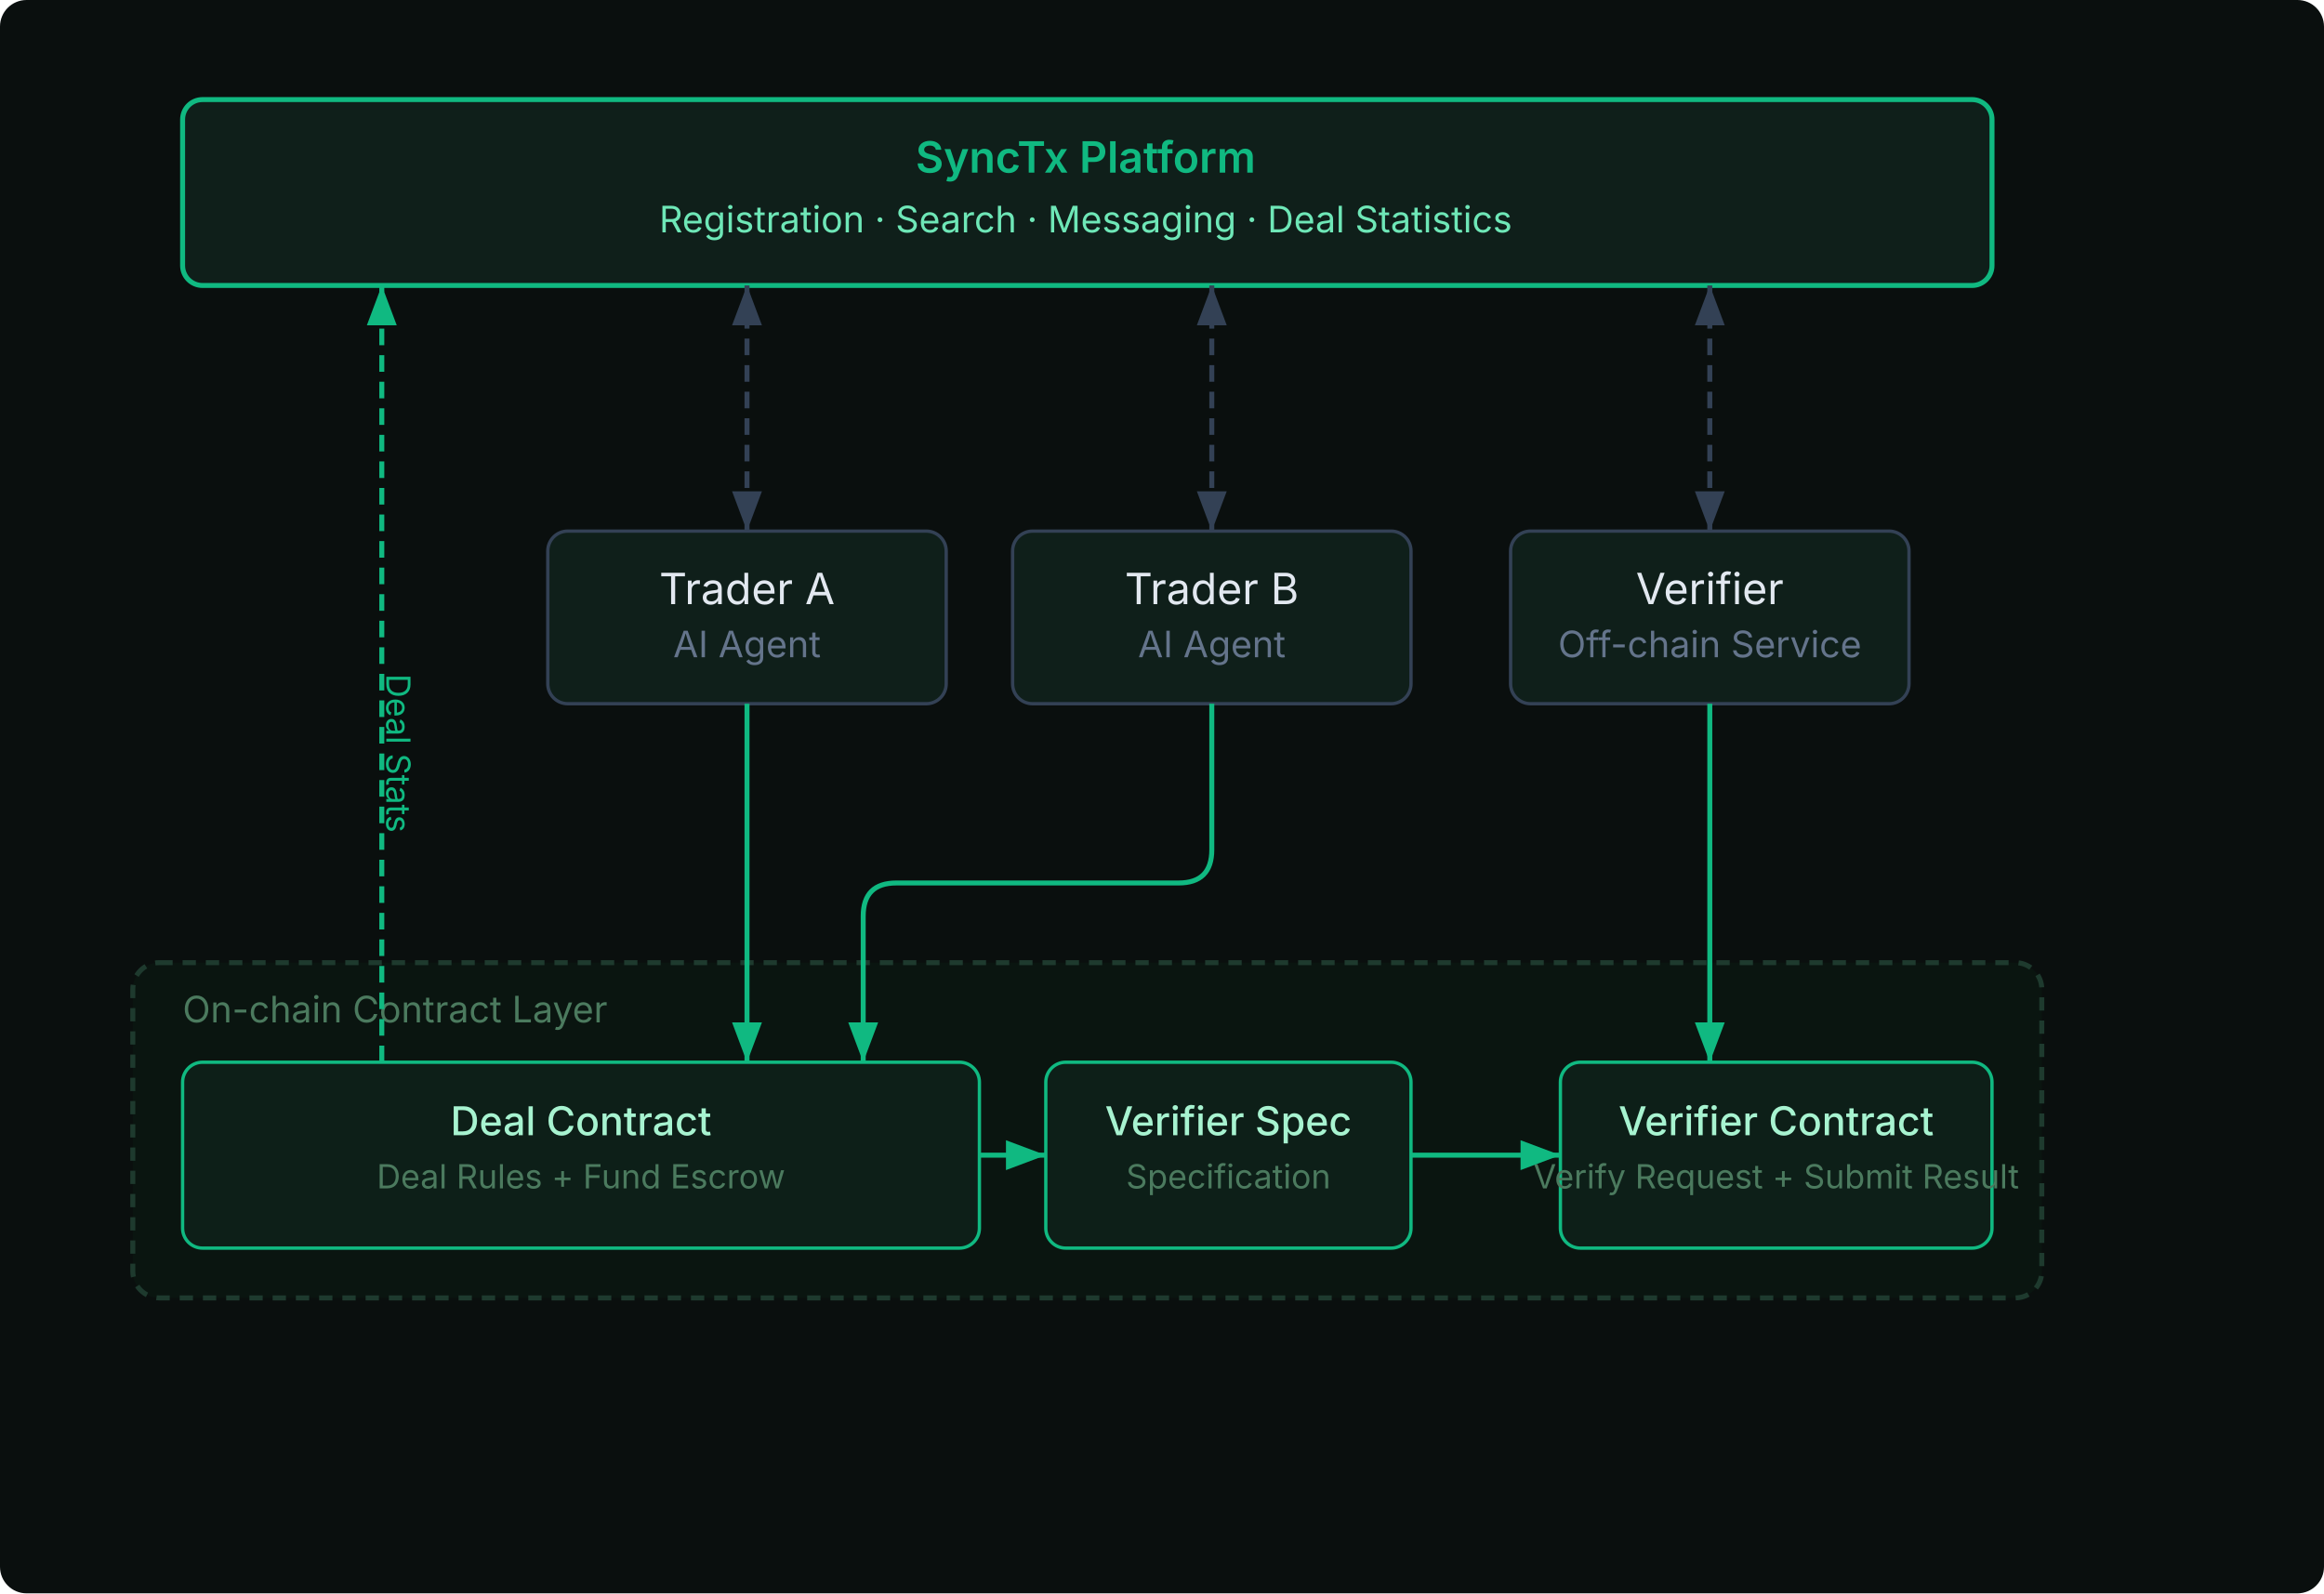
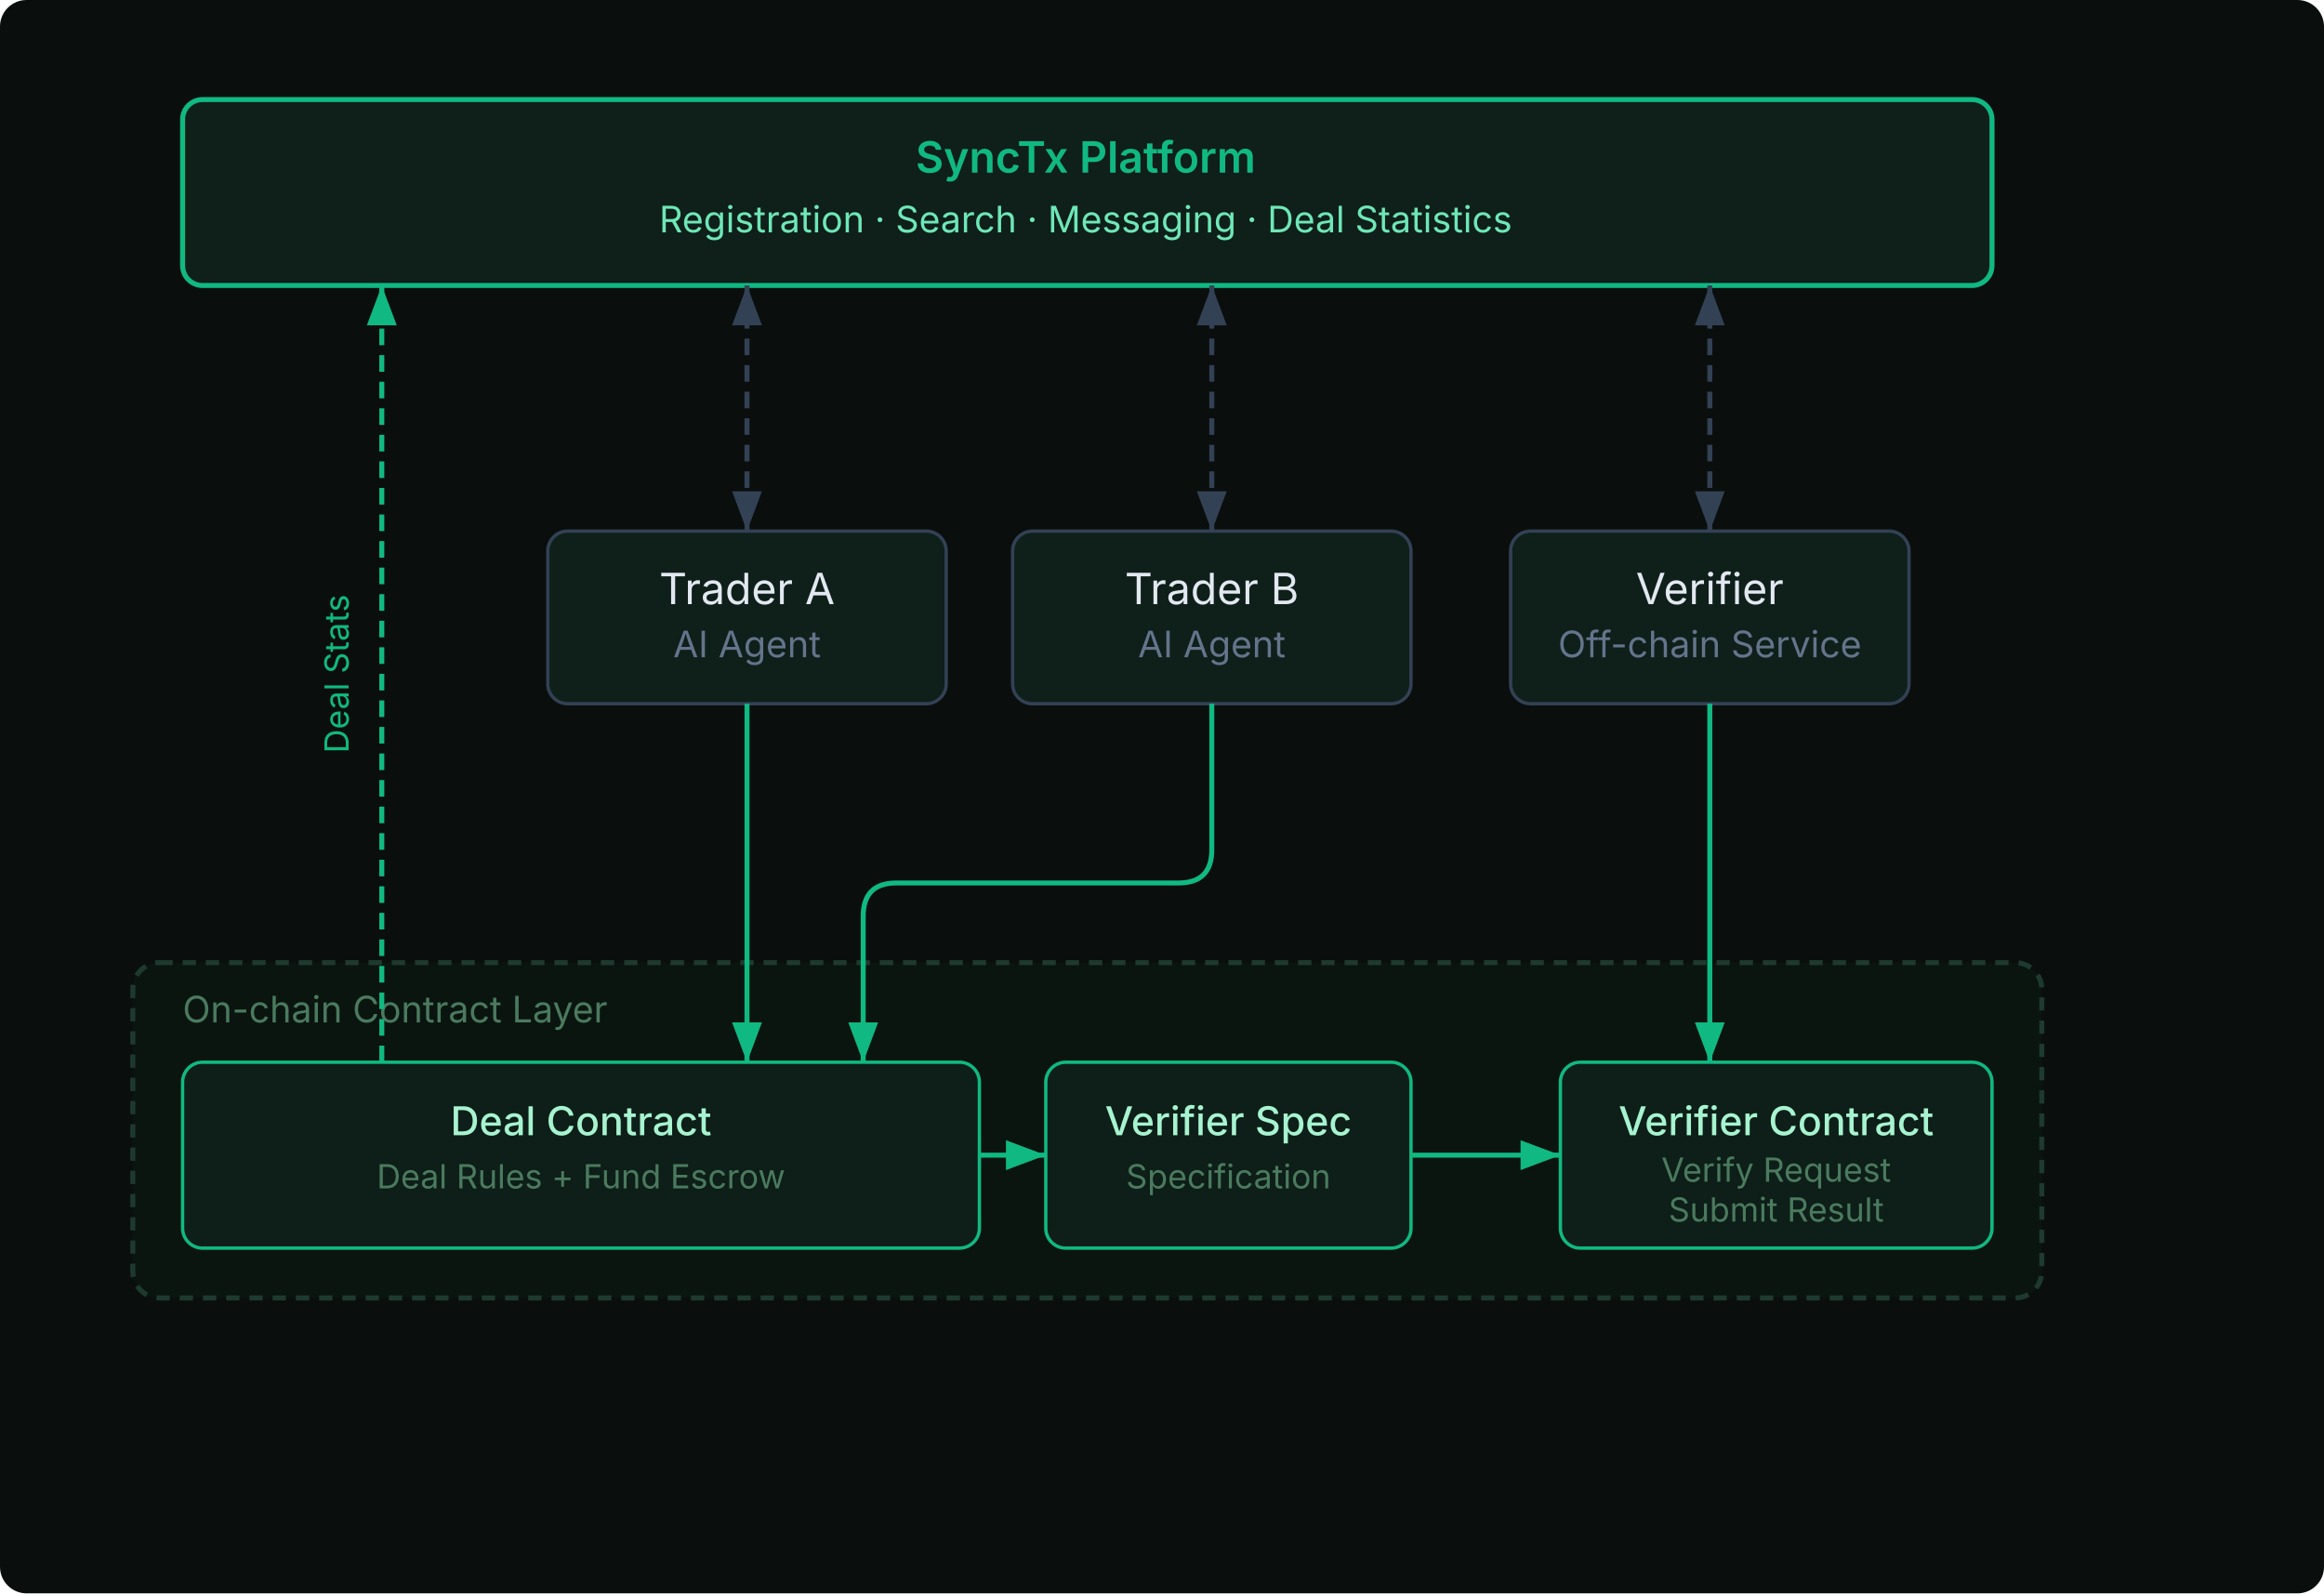
<svg xmlns="http://www.w3.org/2000/svg" width="700" height="480" viewBox="0 0 700 480">
  <defs>
    <marker id="arrowhead" markerWidth="8" markerHeight="6" refX="8" refY="3" orient="auto">
      <polygon points="0 0, 8 3, 0 6" fill="#334155" />
    </marker>
    <marker id="arrowhead-start" markerWidth="8" markerHeight="6" refX="0" refY="3" orient="auto">
      <polygon points="8 0, 0 3, 8 6" fill="#334155" />
    </marker>
    <marker id="arrowhead-green" markerWidth="8" markerHeight="6" refX="8" refY="3" orient="auto">
      <polygon points="0 0, 8 3, 0 6" fill="#10b981" />
    </marker>
  </defs>
  <rect width="700" height="480" fill="#0a0f0e" rx="8" ry="8" />
  <g transform="translate(55, 30)">
    <rect width="545" height="56" rx="6" ry="6" fill="#0f1f1a" stroke="#10b981" stroke-width="1.5" />
    <text x="272" y="22" text-anchor="middle" font-family="Inter, sans-serif" font-size="13" font-weight="600" fill="#10b981">SyncTx Platform</text>
    <text x="272" y="40" text-anchor="middle" font-family="Inter, sans-serif" font-size="11" fill="#6ee7b7">Registration · Search · Messaging · Deal Statistics</text>
  </g>
  <g transform="translate(165, 160)">
    <rect width="120" height="52" rx="6" ry="6" fill="#0f1f1a" stroke="#334155" stroke-width="1" />
    <text x="60" y="22" text-anchor="middle" font-family="Inter, sans-serif" font-size="13" fill="#e2e8f0">Trader A</text>
    <text x="60" y="38" text-anchor="middle" font-family="Inter, sans-serif" font-size="11" fill="#64748b">AI Agent</text>
  </g>
  <g transform="translate(305, 160)">
    <rect width="120" height="52" rx="6" ry="6" fill="#0f1f1a" stroke="#334155" stroke-width="1" />
    <text x="60" y="22" text-anchor="middle" font-family="Inter, sans-serif" font-size="13" fill="#e2e8f0">Trader B</text>
    <text x="60" y="38" text-anchor="middle" font-family="Inter, sans-serif" font-size="11" fill="#64748b">AI Agent</text>
  </g>
  <g transform="translate(455, 160)">
    <rect width="120" height="52" rx="6" ry="6" fill="#0f1f1a" stroke="#334155" stroke-width="1" />
    <text x="60" y="22" text-anchor="middle" font-family="Inter, sans-serif" font-size="13" fill="#e2e8f0">Verifier</text>
    <text x="60" y="38" text-anchor="middle" font-family="Inter, sans-serif" font-size="11" fill="#64748b">Off-chain Service</text>
  </g>
  <rect x="40" y="290" width="575" height="101" rx="8" ry="8" fill="#0a1510" stroke="#1e3a2e" stroke-width="1.5" stroke-dasharray="4 3" />
  <text x="55" y="308" font-family="Inter, sans-serif" font-size="11" fill="#4b7a5e">On-chain Contract Layer</text>
  <g transform="translate(55, 320)">
    <rect width="240" height="56" rx="6" ry="6" fill="#0d1f18" stroke="#10b981" stroke-width="1" />
    <text x="120" y="22" text-anchor="middle" font-family="Inter, sans-serif" font-size="12" font-weight="500" fill="#a7f3d0">Deal Contract</text>
    <text x="120" y="38" text-anchor="middle" font-family="Inter, sans-serif" font-size="10" fill="#4b7a5e">Deal Rules + Fund Escrow</text>
  </g>
  <g transform="translate(315, 320)">
    <rect width="110" height="56" rx="6" ry="6" fill="#0d1f18" stroke="#10b981" stroke-width="1" />
    <text x="55" y="22" text-anchor="middle" font-family="Inter, sans-serif" font-size="12" font-weight="500" fill="#a7f3d0">Verifier Spec</text>
    <text x="55" y="38" text-anchor="middle" font-family="Inter, sans-serif" font-size="10" fill="#4b7a5e">Specification</text>
  </g>
  <g transform="translate(470, 320)">
    <rect width="130" height="56" rx="6" ry="6" fill="#0d1f18" stroke="#10b981" stroke-width="1" />
    <text x="65" y="22" text-anchor="middle" font-family="Inter, sans-serif" font-size="12" font-weight="500" fill="#a7f3d0">Verifier Contract</text>
-     <text x="65" y="38" text-anchor="middle" font-family="Inter, sans-serif" font-size="10" fill="#4b7a5e">Verify Request + Submit Result</text>
+     <text x="65" y="36" text-anchor="middle" font-family="Inter, sans-serif" font-size="10" fill="#4b7a5e">Verify Request</text>
+     <text x="65" y="48" text-anchor="middle" font-family="Inter, sans-serif" font-size="10" fill="#4b7a5e">Submit Result</text>
  </g>
  <line x1="225" y1="86" x2="225" y2="160" fill="none" stroke="#334155" stroke-width="1.5" stroke-dasharray="5 3" marker-end="url(#arrowhead)" marker-start="url(#arrowhead-start)" />
  <line x1="365" y1="86" x2="365" y2="160" fill="none" stroke="#334155" stroke-width="1.5" stroke-dasharray="5 3" marker-end="url(#arrowhead)" marker-start="url(#arrowhead-start)" />
  <line x1="515" y1="86" x2="515" y2="160" fill="none" stroke="#334155" stroke-width="1.5" stroke-dasharray="5 3" marker-end="url(#arrowhead)" marker-start="url(#arrowhead-start)" />
  <line x1="225" y1="212" x2="225" y2="320" fill="none" stroke="#10b981" stroke-width="1.5" marker-end="url(#arrowhead-green)" />
  <path d="M 365 212 L 365 256 Q 365 266 355 266 L 270 266 Q 260 266 260 276 L 260 320" fill="none" stroke="#10b981" stroke-width="1.5" marker-end="url(#arrowhead-green)" />
  <line x1="515" y1="212" x2="515" y2="320" fill="none" stroke="#10b981" stroke-width="1.5" marker-end="url(#arrowhead-green)" />
  <line x1="295" y1="348" x2="315" y2="348" fill="none" stroke="#10b981" stroke-width="1.5" marker-end="url(#arrowhead-green)" />
  <line x1="425" y1="348" x2="470" y2="348" fill="none" stroke="#10b981" stroke-width="1.5" marker-end="url(#arrowhead-green)" />
  <line x1="115" y1="320" x2="115" y2="86" fill="none" stroke="#10b981" stroke-width="1.5" stroke-dasharray="5 3" marker-end="url(#arrowhead-green)" />
-   <text x="120" y="203" font-family="Inter, sans-serif" font-size="10" fill="#10b981" writing-mode="tb" glyph-orientation-vertical="0">Deal Stats</text>
+   <text x="105" y="203" font-family="Inter, sans-serif" font-size="10" fill="#10b981" transform="rotate(-90, 105, 203)" text-anchor="middle">Deal Stats</text>
</svg>
